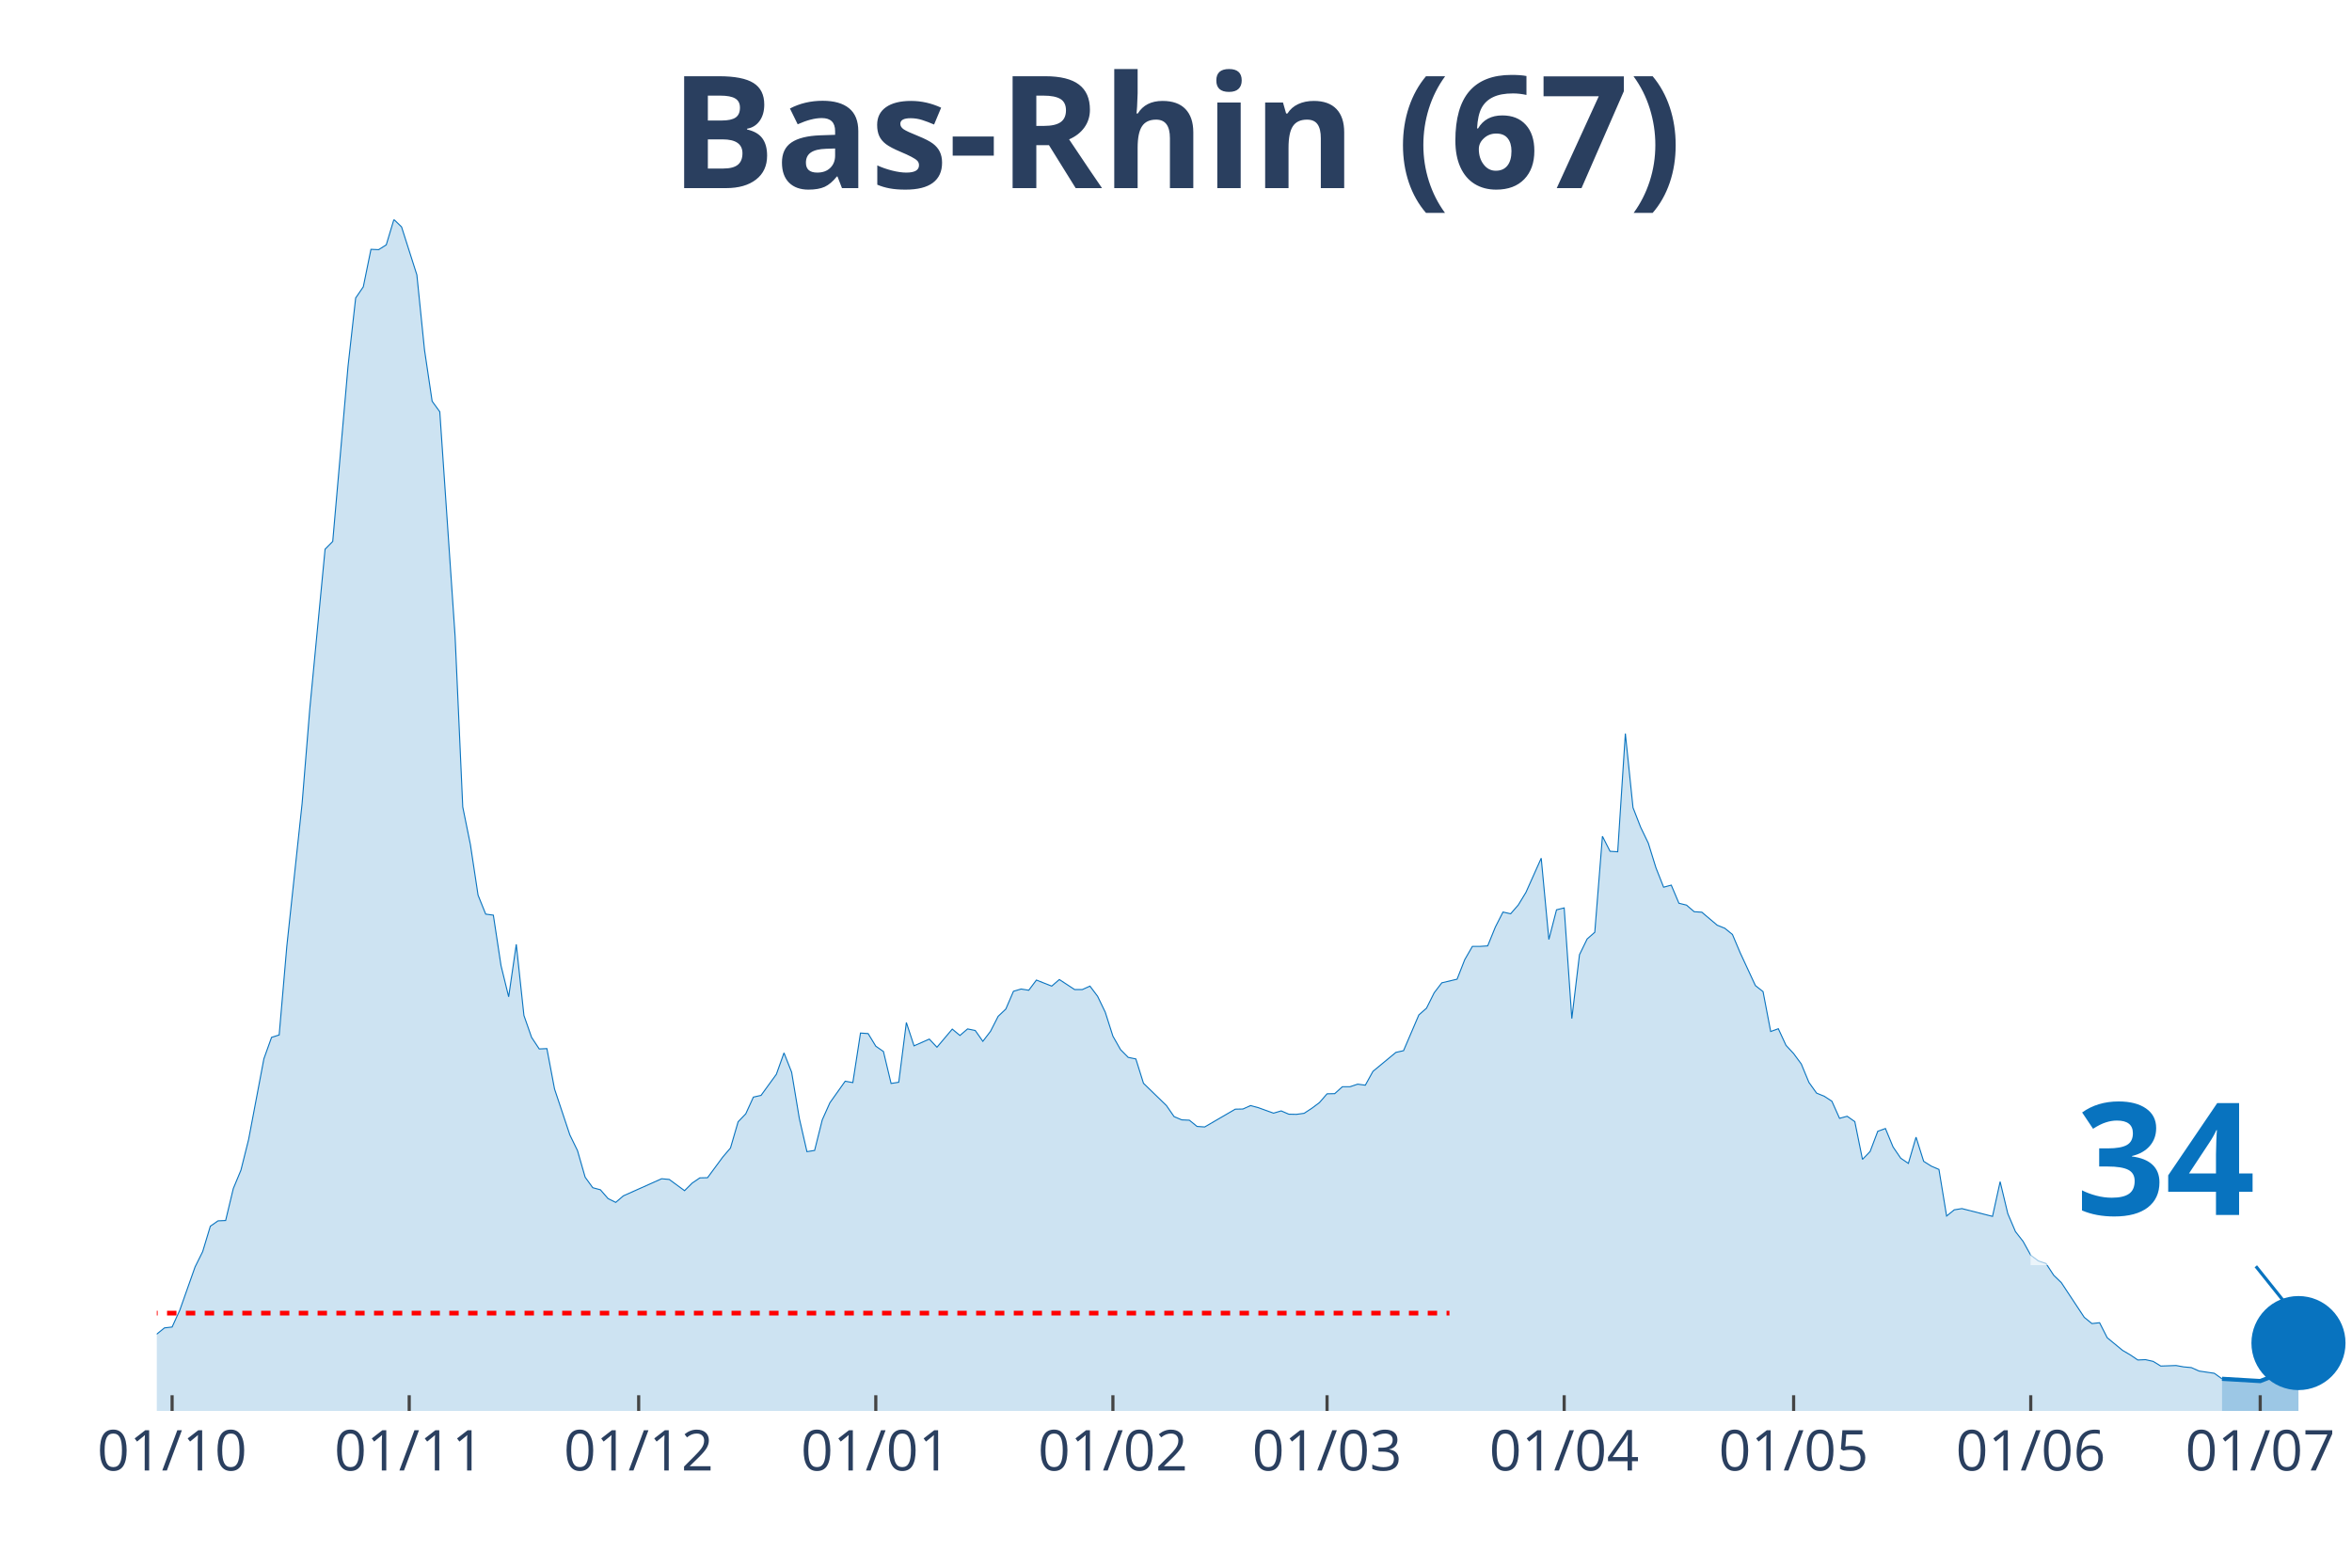
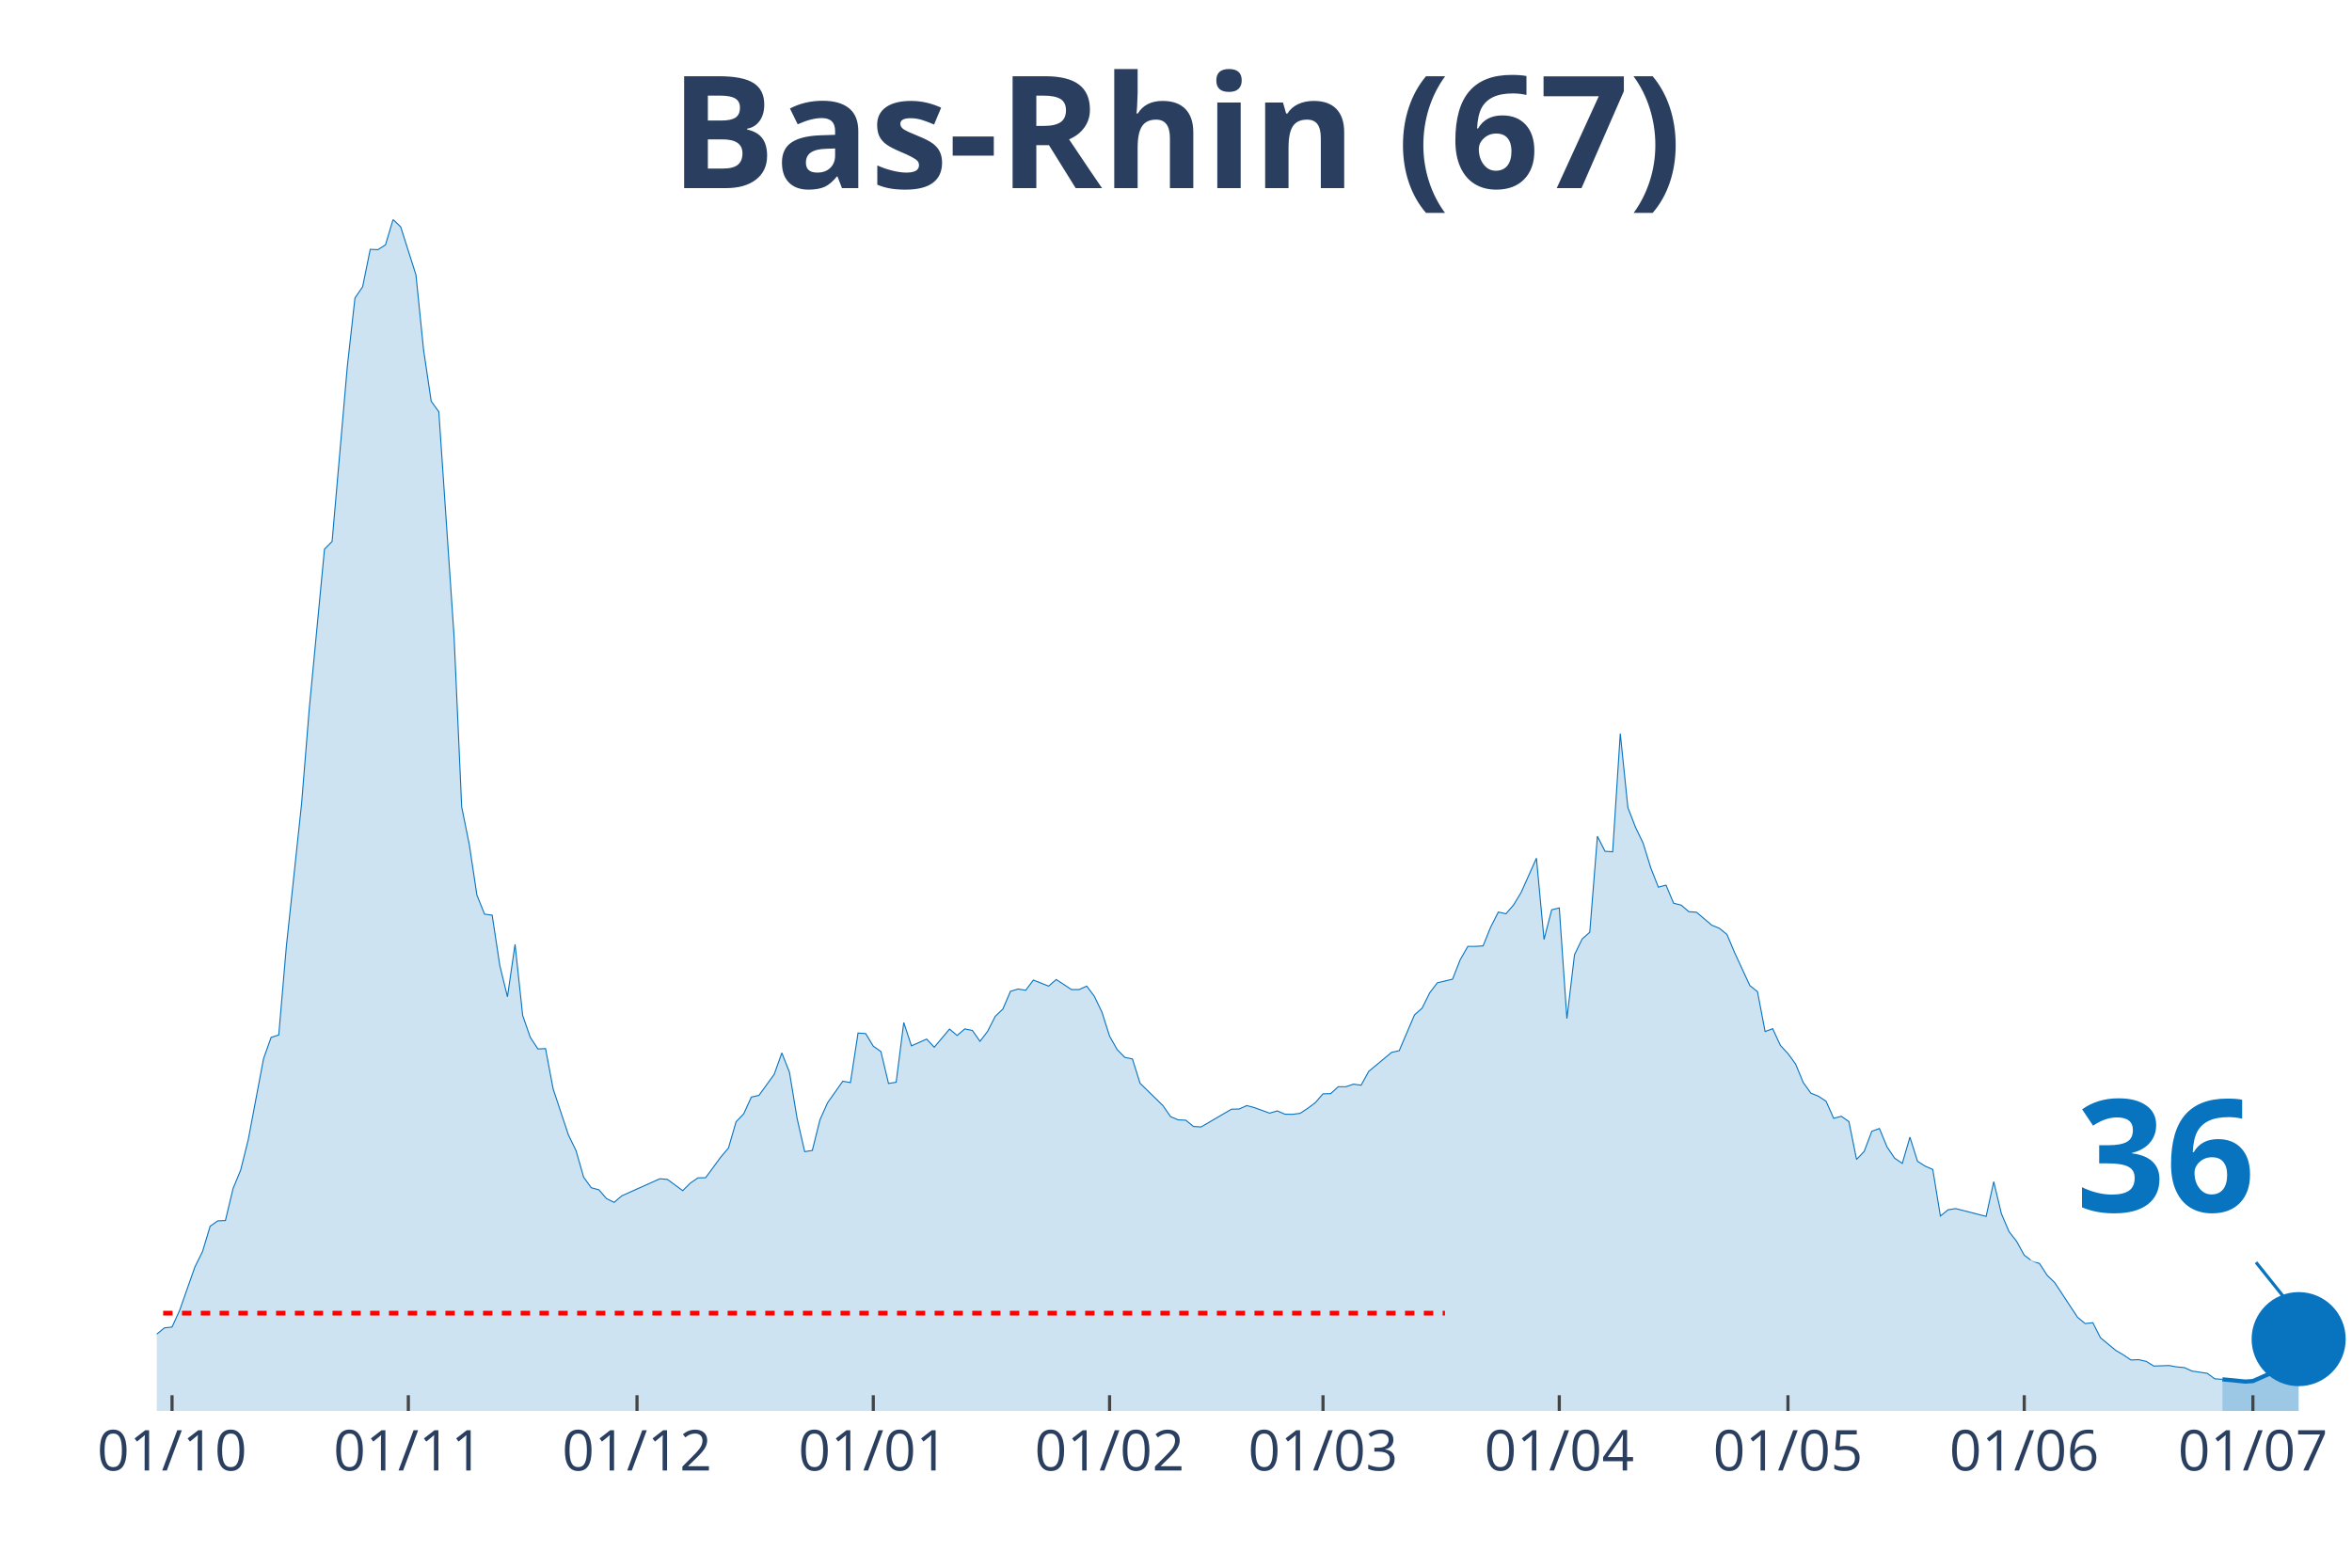
<svg xmlns="http://www.w3.org/2000/svg" class="main-svg" width="1125" height="750" style="" viewBox="0 0 750 500">
  <rect x="0" y="0" width="750" height="500" style="fill: rgb(0, 0, 0); fill-opacity: 0;" />
-   <defs id="defs-c83bdf">
+   <defs id="defs-e65e7b">
    <g class="clips">
-       <clipPath id="clipc83bdfxyplot" class="plotclip">
+       <clipPath id="clipe65e7bxyplot" class="plotclip">
        <rect width="700" height="380" />
      </clipPath>
-       <clipPath class="axesclip" id="clipc83bdfx">
+       <clipPath class="axesclip" id="clipe65e7bx">
        <rect x="50" y="0" width="700" height="500" />
      </clipPath>
-       <clipPath class="axesclip" id="clipc83bdfy">
+       <clipPath class="axesclip" id="clipe65e7by">
        <rect x="0" y="70" width="750" height="380" />
      </clipPath>
-       <clipPath class="axesclip" id="clipc83bdfxy">
+       <clipPath class="axesclip" id="clipe65e7bxy">
        <rect x="50" y="70" width="700" height="380" />
      </clipPath>
    </g>
    <g class="gradients" />
  </defs>
  <g class="bglayer">
    <rect class="bg" x="50" y="70" width="700" height="380" style="fill: rgb(0, 0, 0); fill-opacity: 0; stroke-width: 0;" />
  </g>
  <g class="layer-below">
    <g class="imagelayer" />
    <g class="shapelayer" />
  </g>
  <g class="cartesianlayer">
    <g class="subplot xy">
      <g class="layer-subplot">
        <g class="shapelayer" />
        <g class="imagelayer" />
      </g>
      <g class="gridlayer">
        <g class="x">
-           <path class="xgrid crisp" transform="translate(54.88,0)" d="M0,70v380" style="stroke: rgb(255, 255, 255); stroke-opacity: 1; stroke-width: 1px;" />
-           <path class="xgrid crisp" transform="translate(130.49,0)" d="M0,70v380" style="stroke: rgb(255, 255, 255); stroke-opacity: 1; stroke-width: 1px;" />
-           <path class="xgrid crisp" transform="translate(203.66,0)" d="M0,70v380" style="stroke: rgb(255, 255, 255); stroke-opacity: 1; stroke-width: 1px;" />
-           <path class="xgrid crisp" transform="translate(279.27,0)" d="M0,70v380" style="stroke: rgb(255, 255, 255); stroke-opacity: 1; stroke-width: 1px;" />
-           <path class="xgrid crisp" transform="translate(354.88,0)" d="M0,70v380" style="stroke: rgb(255, 255, 255); stroke-opacity: 1; stroke-width: 1px;" />
-           <path class="xgrid crisp" transform="translate(423.17,0)" d="M0,70v380" style="stroke: rgb(255, 255, 255); stroke-opacity: 1; stroke-width: 1px;" />
-           <path class="xgrid crisp" transform="translate(498.78,0)" d="M0,70v380" style="stroke: rgb(255, 255, 255); stroke-opacity: 1; stroke-width: 1px;" />
-           <path class="xgrid crisp" transform="translate(571.95,0)" d="M0,70v380" style="stroke: rgb(255, 255, 255); stroke-opacity: 1; stroke-width: 1px;" />
-           <path class="xgrid crisp" transform="translate(647.56,0)" d="M0,70v380" style="stroke: rgb(255, 255, 255); stroke-opacity: 1; stroke-width: 1px;" />
-           <path class="xgrid crisp" transform="translate(720.73,0)" d="M0,70v380" style="stroke: rgb(255, 255, 255); stroke-opacity: 1; stroke-width: 1px;" />
+           <path class="xgrid crisp" transform="translate(54.86,0)" d="M0,70v380" style="stroke: rgb(255, 255, 255); stroke-opacity: 1; stroke-width: 1px;" />
+           <path class="xgrid crisp" transform="translate(130.21,0)" d="M0,70v380" style="stroke: rgb(255, 255, 255); stroke-opacity: 1; stroke-width: 1px;" />
+           <path class="xgrid crisp" transform="translate(203.13,0)" d="M0,70v380" style="stroke: rgb(255, 255, 255); stroke-opacity: 1; stroke-width: 1px;" />
+           <path class="xgrid crisp" transform="translate(278.47,0)" d="M0,70v380" style="stroke: rgb(255, 255, 255); stroke-opacity: 1; stroke-width: 1px;" />
+           <path class="xgrid crisp" transform="translate(353.82,0)" d="M0,70v380" style="stroke: rgb(255, 255, 255); stroke-opacity: 1; stroke-width: 1px;" />
+           <path class="xgrid crisp" transform="translate(421.88,0)" d="M0,70v380" style="stroke: rgb(255, 255, 255); stroke-opacity: 1; stroke-width: 1px;" />
+           <path class="xgrid crisp" transform="translate(497.22,0)" d="M0,70v380" style="stroke: rgb(255, 255, 255); stroke-opacity: 1; stroke-width: 1px;" />
+           <path class="xgrid crisp" transform="translate(570.14,0)" d="M0,70v380" style="stroke: rgb(255, 255, 255); stroke-opacity: 1; stroke-width: 1px;" />
+           <path class="xgrid crisp" transform="translate(645.49,0)" d="M0,70v380" style="stroke: rgb(255, 255, 255); stroke-opacity: 1; stroke-width: 1px;" />
+           <path class="xgrid crisp" transform="translate(718.4,0)" d="M0,70v380" style="stroke: rgb(255, 255, 255); stroke-opacity: 1; stroke-width: 1px;" />
        </g>
        <g class="y" />
      </g>
      <g class="zerolinelayer" />
      <path class="xlines-below" />
      <path class="ylines-below" />
      <g class="overlines-below" />
      <g class="xaxislayer-below" />
      <g class="yaxislayer-below" />
      <g class="overaxes-below" />
-       <g class="plot" transform="translate(50, 70)" clip-path="url('#clipc83bdfxyplot')">
+       <g class="plot" transform="translate(50, 70)" clip-path="url('#clipe65e7bxyplot')">
        <g class="scatterlayer mlayer">
-           <g class="trace scatter traceaece3e" style="stroke-miterlimit: 2;">
+           <g class="trace scatter trace3d4134" style="stroke-miterlimit: 2;">
            <g class="fills">
              <g>
-                 <path class="js-fill" d="M658.54,380L-331.71,380L-331.71,372.13L-312.2,375.49L-309.76,374.55L-253.66,378.35L-251.22,378.24L-209.76,378.73L-207.32,378.24L-141.46,374.49L-139.02,374.77L-124.39,374.44L-121.95,373.83L-102.44,363.7L-100,361.61L-95.12,360.07L-92.68,357.98L-85.37,355.22L-82.93,355.33L-80.49,355.72L-78.05,353.02L-65.85,354.18L-63.41,354.18L-60.98,357.48L-58.54,356.44L-53.66,353.68L-51.22,352.53L-41.46,341.46L-39.02,341.9L-34.15,339.97L-31.71,343.33L-26.83,344.32L-24.39,346.31L-21.95,345.59L-19.51,346.09L-17.07,347.3L-14.63,346.69L-12.2,347.13L-9.76,351.37L-4.88,355.22L-2.44,355.33L0,355.5L2.44,353.52L4.88,353.24L7.32,347.9L12.2,334.08L14.63,329.18L17.07,321.09L19.51,319.38L21.95,319.27L24.39,309.09L26.83,303.2L29.27,293.45L34.15,267.68L36.59,260.86L39.02,260.09L41.46,231.79L46.34,186.2L48.78,156.14L53.66,105.16L56.1,102.68L60.98,46.8L63.41,25.05L65.85,21.47L68.29,9.52L70.73,9.63L73.17,8.09L75.61,0L78.05,2.37L82.93,17.67L85.37,41.62L87.8,57.97L90.24,61.33L95.12,132.91L97.56,187.36L100,199.36L102.44,215.49L104.88,221.55L107.32,221.88L109.76,237.95L112.2,247.92L114.63,231.18L117.07,253.87L119.51,260.86L121.95,264.55L124.39,264.44L126.83,277.32L131.71,291.96L134.15,296.97L136.59,305.45L139.02,308.81L141.46,309.47L143.9,312.28L146.34,313.49L148.78,311.4L160.98,305.95L163.41,306.17L168.29,309.75L170.73,307.33L173.17,305.67L175.61,305.62L180.49,299.01L182.93,296.15L185.37,287.78L187.8,285.25L190.24,279.91L192.68,279.36L197.56,272.64L200,265.81L202.44,271.98L204.88,286.68L207.32,297.31L209.76,296.92L212.2,287.17L214.63,281.72L219.51,274.84L221.95,275.28L224.39,259.48L226.83,259.65L229.27,263.67L231.71,265.37L234.15,275.56L236.59,275.17L239.02,256.12L241.46,263.56L246.34,261.41L248.78,264L253.66,258.22L256.1,260.25L258.54,258.16L260.98,258.66L263.41,262.12L265.85,258.93L268.29,254.14L270.73,251.83L273.17,246.16L275.61,245.44L278.05,245.83L280.49,242.58L285.37,244.51L287.8,242.41L292.68,245.61L295.12,245.61L297.56,244.51L300,247.75L302.44,252.82L304.88,260.47L307.32,264.77L309.76,267.24L312.2,267.74L314.63,275.5L321.95,282.61L324.39,286.13L326.83,287.17L329.27,287.28L331.71,289.27L334.15,289.43L343.9,283.76L346.34,283.71L348.78,282.61L351.22,283.27L356.1,285.03L358.54,284.31L360.98,285.36L363.41,285.41L365.85,285.08L368.29,283.49L370.73,281.67L373.17,278.86L375.61,278.81L378.05,276.6L380.49,276.6L382.93,275.78L385.37,276.11L387.8,271.7L395.12,265.65L397.56,265.1L402.44,253.7L404.88,251.55L407.32,246.65L409.76,243.46L414.63,242.3L417.07,236.08L419.51,231.84L421.95,231.84L424.39,231.68L426.83,225.68L429.27,220.89L431.71,221.44L434.15,218.63L436.59,214.61L441.46,203.71L443.9,229.64L446.34,220.17L448.78,219.57L451.22,254.86L453.66,234.49L456.1,229.48L458.54,227.33L460.98,196.72L463.41,201.51L465.85,201.67L468.29,163.96L470.73,187.58L473.17,193.85L475.61,198.92L478.05,206.79L480.49,212.96L482.93,212.3L485.37,218.08L487.8,218.68L490.24,220.78L492.68,220.94L497.56,225.07L500,226.06L502.44,228.04L504.88,233.82L509.76,244.34L512.2,246.27L514.63,258.99L517.07,258.1L519.51,263.39L521.95,266.03L524.39,269.34L526.83,275.23L529.27,278.64L531.71,279.63L534.15,281.23L536.59,286.68L539.02,286.02L541.46,287.73L543.9,299.78L546.34,297.25L548.78,290.81L551.22,289.93L553.66,295.82L556.1,299.4L558.54,301.05L560.98,292.68L563.41,300.39L565.85,301.93L568.29,302.98L570.73,317.84L573.17,315.86L575.61,315.47L585.37,317.95L587.8,306.88L590.24,317.07L592.68,322.8L595.12,325.93L597.56,330.34L600,332.16L602.44,332.98L604.88,336.73L607.32,339.09L614.63,350.16L617.07,352.14L619.51,351.87L621.95,356.66L626.83,360.68L629.27,362.11L631.71,363.76L634.15,363.65L636.59,364.2L639.02,365.69L643.9,365.52L646.34,365.96L648.78,366.18L651.22,367.28L656.1,368L658.54,369.76" style="fill: rgb(8, 115, 191); fill-opacity: 0.2; stroke-width: 0;" />
+                 <path class="js-fill" d="M658.68,380L-330.56,380L-330.56,372.13L-311.11,375.49L-308.68,374.55L-252.78,378.35L-250.35,378.24L-209.03,378.73L-206.6,378.24L-140.97,374.49L-138.54,374.77L-123.96,374.44L-121.53,373.83L-102.08,363.7L-99.65,361.61L-94.79,360.07L-92.36,357.98L-85.07,355.22L-82.64,355.33L-80.21,355.72L-77.78,353.02L-65.62,354.18L-63.19,354.18L-60.76,357.48L-58.33,356.44L-53.47,353.68L-51.04,352.53L-41.32,341.46L-38.89,341.9L-34.03,339.97L-31.6,343.33L-26.74,344.32L-24.31,346.31L-21.87,345.59L-19.44,346.09L-17.01,347.3L-14.58,346.69L-12.15,347.13L-9.72,351.37L-4.86,355.22L-2.43,355.33L0,355.5L2.43,353.52L4.86,353.24L7.29,347.9L12.15,334.08L14.58,329.18L17.01,321.09L19.44,319.38L21.88,319.27L24.31,309.09L26.74,303.2L29.17,293.45L34.03,267.68L36.46,260.86L38.89,260.09L41.32,231.79L46.18,186.2L48.61,156.14L53.47,105.16L55.9,102.68L60.76,46.8L63.19,25.05L65.63,21.47L68.06,9.52L70.49,9.63L72.92,8.09L75.35,0L77.78,2.37L82.64,17.67L85.07,41.62L87.5,57.97L89.93,61.33L94.79,132.91L97.22,187.36L99.65,199.36L102.08,215.49L104.51,221.55L106.94,221.88L109.38,237.95L111.81,247.92L114.24,231.18L116.67,253.87L119.1,260.86L121.53,264.55L123.96,264.44L126.39,277.32L131.25,291.96L133.68,296.97L136.11,305.45L138.54,308.81L140.97,309.47L143.4,312.28L145.83,313.49L148.26,311.4L160.42,305.95L162.85,306.17L167.71,309.75L170.14,307.33L172.57,305.67L175,305.62L179.86,299.01L182.29,296.15L184.72,287.78L187.15,285.25L189.58,279.91L192.01,279.36L196.88,272.64L199.31,265.81L201.74,271.98L204.17,286.68L206.6,297.31L209.03,296.92L211.46,287.17L213.89,281.72L218.75,274.84L221.18,275.28L223.61,259.48L226.04,259.65L228.47,263.67L230.9,265.37L233.33,275.56L235.76,275.17L238.19,256.12L240.63,263.56L245.49,261.41L247.92,264L252.78,258.22L255.21,260.25L257.64,258.16L260.07,258.66L262.5,262.12L264.93,258.93L267.36,254.14L269.79,251.83L272.22,246.16L274.65,245.44L277.08,245.83L279.51,242.58L284.38,244.51L286.81,242.41L291.67,245.61L294.1,245.61L296.53,244.51L298.96,247.75L301.39,252.82L303.82,260.47L306.25,264.77L308.68,267.24L311.11,267.74L313.54,275.5L320.83,282.61L323.26,286.13L325.69,287.17L328.13,287.28L330.56,289.27L332.99,289.43L342.71,283.76L345.14,283.71L347.57,282.61L350,283.27L354.86,285.03L357.29,284.31L359.72,285.36L362.15,285.41L364.58,285.08L367.01,283.49L369.44,281.67L371.88,278.86L374.31,278.81L376.74,276.6L379.17,276.6L381.6,275.78L384.03,276.11L386.46,271.7L393.75,265.65L396.18,265.1L401.04,253.7L403.47,251.55L405.9,246.65L408.33,243.46L413.19,242.3L415.63,236.08L418.06,231.84L420.49,231.84L422.92,231.68L425.35,225.68L427.78,220.89L430.21,221.44L432.64,218.63L435.07,214.61L439.93,203.71L442.36,229.64L444.79,220.17L447.22,219.57L449.65,254.86L452.08,234.49L454.51,229.48L456.94,227.33L459.38,196.72L461.81,201.51L464.24,201.67L466.67,163.96L469.1,187.58L471.53,193.85L473.96,198.92L476.39,206.79L478.82,212.96L481.25,212.3L483.68,218.08L486.11,218.68L488.54,220.78L490.97,220.94L495.83,225.07L498.26,226.06L500.69,228.04L503.13,233.82L507.99,244.34L510.42,246.27L512.85,258.99L515.28,258.1L517.71,263.39L520.14,266.03L522.57,269.34L525,275.23L527.43,278.64L529.86,279.63L532.29,281.23L534.72,286.68L537.15,286.02L539.58,287.73L542.01,299.78L544.44,297.25L546.88,290.81L549.31,289.93L551.74,295.82L554.17,299.4L556.6,301.05L559.03,292.68L561.46,300.39L563.89,301.93L566.32,302.98L568.75,317.84L571.18,315.86L573.61,315.47L583.33,317.95L585.76,306.88L588.19,317.07L590.63,322.8L593.06,325.93L595.49,330.34L597.92,332.16L600.35,332.98L602.78,336.73L605.21,339.09L612.5,350.16L614.93,352.14L617.36,351.87L619.79,356.66L624.65,360.68L627.08,362.11L629.51,363.76L631.94,363.65L634.38,364.2L636.81,365.69L641.67,365.52L644.1,365.96L646.53,366.18L648.96,367.28L653.82,368L656.25,369.76L658.68,369.92" style="fill: rgb(8, 115, 191); fill-opacity: 0.2; stroke-width: 0;" />
              </g>
            </g>
            <g class="errorbars" />
            <g class="lines">
-               <path class="js-line" d="M-331.71,372.13L-312.2,375.49L-309.76,374.55L-253.66,378.35L-251.22,378.24L-209.76,378.73L-207.32,378.24L-141.46,374.49L-139.02,374.77L-124.39,374.44L-121.95,373.83L-102.44,363.7L-100,361.61L-95.12,360.07L-92.68,357.98L-85.37,355.22L-82.93,355.33L-80.49,355.72L-78.05,353.02L-65.85,354.18L-63.41,354.18L-60.98,357.48L-58.54,356.44L-53.66,353.68L-51.22,352.53L-41.46,341.46L-39.02,341.9L-34.15,339.97L-31.71,343.33L-26.83,344.32L-24.39,346.31L-21.95,345.59L-19.51,346.09L-17.07,347.3L-14.63,346.69L-12.2,347.13L-9.76,351.37L-4.88,355.22L-2.44,355.33L0,355.5L2.44,353.52L4.88,353.24L7.32,347.9L12.2,334.08L14.63,329.18L17.07,321.09L19.51,319.38L21.95,319.27L24.39,309.09L26.83,303.2L29.27,293.45L34.15,267.68L36.59,260.86L39.02,260.09L41.46,231.79L46.34,186.2L48.78,156.14L53.66,105.16L56.1,102.68L60.98,46.8L63.41,25.05L65.85,21.47L68.29,9.52L70.73,9.63L73.17,8.09L75.61,0L78.05,2.37L82.93,17.67L85.37,41.62L87.8,57.97L90.24,61.33L95.12,132.91L97.56,187.36L100,199.36L102.44,215.49L104.88,221.55L107.32,221.88L109.76,237.95L112.2,247.92L114.63,231.18L117.07,253.87L119.51,260.86L121.95,264.55L124.39,264.44L126.83,277.32L131.71,291.96L134.15,296.97L136.59,305.45L139.02,308.81L141.46,309.47L143.9,312.28L146.34,313.49L148.78,311.4L160.98,305.95L163.41,306.17L168.29,309.75L170.73,307.33L173.17,305.67L175.61,305.62L180.49,299.01L182.93,296.15L185.37,287.78L187.8,285.25L190.24,279.91L192.68,279.36L197.56,272.64L200,265.81L202.44,271.98L204.88,286.68L207.32,297.31L209.76,296.92L212.2,287.17L214.63,281.72L219.51,274.84L221.95,275.28L224.39,259.48L226.83,259.65L229.27,263.67L231.71,265.37L234.15,275.56L236.59,275.17L239.02,256.12L241.46,263.56L246.34,261.41L248.78,264L253.66,258.22L256.1,260.25L258.54,258.16L260.98,258.66L263.41,262.12L265.85,258.93L268.29,254.14L270.73,251.83L273.17,246.16L275.61,245.44L278.05,245.83L280.49,242.58L285.37,244.51L287.8,242.41L292.68,245.61L295.12,245.61L297.56,244.51L300,247.75L302.44,252.82L304.88,260.47L307.32,264.77L309.76,267.24L312.2,267.74L314.63,275.5L321.95,282.61L324.39,286.13L326.83,287.17L329.27,287.28L331.71,289.27L334.15,289.43L343.9,283.76L346.34,283.71L348.78,282.61L351.22,283.27L356.1,285.03L358.54,284.31L360.98,285.36L363.41,285.41L365.85,285.08L368.29,283.49L370.73,281.67L373.17,278.86L375.61,278.81L378.05,276.6L380.49,276.6L382.93,275.78L385.37,276.11L387.8,271.7L395.12,265.65L397.56,265.1L402.44,253.7L404.88,251.55L407.32,246.65L409.76,243.46L414.63,242.3L417.07,236.08L419.51,231.84L421.95,231.84L424.39,231.68L426.83,225.68L429.27,220.89L431.71,221.44L434.15,218.63L436.59,214.61L441.46,203.71L443.9,229.64L446.34,220.17L448.78,219.57L451.22,254.86L453.66,234.49L456.1,229.48L458.54,227.33L460.98,196.72L463.41,201.51L465.85,201.67L468.29,163.96L470.73,187.58L473.17,193.85L475.61,198.92L478.05,206.79L480.49,212.96L482.93,212.3L485.37,218.08L487.8,218.68L490.24,220.78L492.68,220.94L497.56,225.07L500,226.06L502.44,228.04L504.88,233.82L509.76,244.34L512.2,246.27L514.63,258.99L517.07,258.1L519.51,263.39L521.95,266.03L524.39,269.34L526.83,275.23L529.27,278.64L531.71,279.63L534.15,281.23L536.59,286.68L539.02,286.02L541.46,287.73L543.9,299.78L546.34,297.25L548.78,290.81L551.22,289.93L553.66,295.82L556.1,299.4L558.54,301.05L560.98,292.68L563.41,300.39L565.85,301.93L568.29,302.98L570.73,317.84L573.17,315.86L575.61,315.47L585.37,317.95L587.8,306.88L590.24,317.07L592.68,322.8L595.12,325.93L597.56,330.34L600,332.16L602.44,332.98L604.88,336.73L607.32,339.09L614.63,350.16L617.07,352.14L619.51,351.87L621.95,356.66L626.83,360.68L629.27,362.11L631.71,363.76L634.15,363.65L636.59,364.2L639.02,365.69L643.9,365.52L646.34,365.96L648.78,366.18L651.22,367.28L656.1,368L658.54,369.76" style="vector-effect: non-scaling-stroke; fill: none; stroke: rgb(8, 115, 191); stroke-opacity: 1; stroke-width: 0.5px; opacity: 1;" />
+               <path class="js-line" d="M-330.56,372.13L-311.11,375.49L-308.68,374.55L-252.78,378.35L-250.35,378.24L-209.03,378.73L-206.6,378.24L-140.97,374.49L-138.54,374.77L-123.96,374.44L-121.53,373.83L-102.08,363.7L-99.65,361.61L-94.79,360.07L-92.36,357.98L-85.07,355.22L-82.64,355.33L-80.21,355.72L-77.78,353.02L-65.62,354.18L-63.19,354.18L-60.76,357.48L-58.33,356.44L-53.47,353.68L-51.04,352.53L-41.32,341.46L-38.89,341.9L-34.03,339.97L-31.6,343.33L-26.74,344.32L-24.31,346.31L-21.87,345.59L-19.44,346.09L-17.01,347.3L-14.58,346.69L-12.15,347.13L-9.72,351.37L-4.86,355.22L-2.43,355.33L0,355.5L2.43,353.52L4.86,353.24L7.29,347.9L12.15,334.08L14.58,329.18L17.01,321.09L19.44,319.38L21.88,319.27L24.31,309.09L26.74,303.2L29.17,293.45L34.03,267.68L36.46,260.86L38.89,260.09L41.32,231.79L46.18,186.2L48.61,156.14L53.47,105.16L55.9,102.68L60.76,46.8L63.19,25.05L65.63,21.47L68.06,9.52L70.49,9.63L72.92,8.09L75.35,0L77.78,2.37L82.64,17.67L85.07,41.62L87.5,57.97L89.93,61.33L94.79,132.91L97.22,187.36L99.65,199.36L102.08,215.49L104.51,221.55L106.94,221.88L109.38,237.95L111.81,247.92L114.24,231.18L116.67,253.87L119.1,260.86L121.53,264.55L123.96,264.44L126.39,277.32L131.25,291.96L133.68,296.97L136.11,305.45L138.54,308.81L140.97,309.47L143.4,312.28L145.83,313.49L148.26,311.4L160.42,305.95L162.85,306.17L167.71,309.75L170.14,307.33L172.57,305.67L175,305.62L179.86,299.01L182.29,296.15L184.72,287.78L187.15,285.25L189.58,279.91L192.01,279.36L196.88,272.64L199.31,265.81L201.74,271.98L204.17,286.68L206.6,297.31L209.03,296.92L211.46,287.17L213.89,281.72L218.75,274.84L221.18,275.28L223.61,259.48L226.04,259.65L228.47,263.67L230.9,265.37L233.33,275.56L235.76,275.17L238.19,256.12L240.63,263.56L245.49,261.41L247.92,264L252.78,258.22L255.21,260.25L257.64,258.16L260.07,258.66L262.5,262.12L264.93,258.93L267.36,254.14L269.79,251.83L272.22,246.16L274.65,245.44L277.08,245.83L279.51,242.58L284.38,244.51L286.81,242.41L291.67,245.61L294.1,245.61L296.53,244.51L298.96,247.75L301.39,252.82L303.82,260.47L306.25,264.77L308.68,267.24L311.11,267.74L313.54,275.5L320.83,282.61L323.26,286.13L325.69,287.17L328.13,287.28L330.56,289.27L332.99,289.43L342.71,283.76L345.14,283.71L347.57,282.61L350,283.27L354.86,285.03L357.29,284.31L359.72,285.36L362.15,285.41L364.58,285.08L367.01,283.49L369.44,281.67L371.88,278.86L374.31,278.81L376.74,276.6L379.17,276.6L381.6,275.78L384.03,276.11L386.46,271.7L393.75,265.65L396.18,265.1L401.04,253.7L403.47,251.55L405.9,246.65L408.33,243.46L413.19,242.3L415.63,236.08L418.06,231.84L420.49,231.84L422.92,231.68L425.35,225.68L427.78,220.89L430.21,221.44L432.64,218.63L435.07,214.61L439.93,203.71L442.36,229.64L444.79,220.17L447.22,219.57L449.65,254.86L452.08,234.49L454.51,229.48L456.94,227.33L459.38,196.72L461.81,201.51L464.24,201.67L466.67,163.96L469.1,187.58L471.53,193.85L473.96,198.92L476.39,206.79L478.82,212.96L481.25,212.3L483.68,218.08L486.11,218.68L488.54,220.78L490.97,220.94L495.83,225.07L498.26,226.06L500.69,228.04L503.13,233.82L507.99,244.34L510.42,246.27L512.85,258.99L515.28,258.1L517.71,263.39L520.14,266.03L522.57,269.34L525,275.23L527.43,278.64L529.86,279.63L532.29,281.23L534.72,286.68L537.15,286.02L539.58,287.73L542.01,299.78L544.44,297.25L546.88,290.81L549.31,289.93L551.74,295.82L554.17,299.4L556.6,301.05L559.03,292.68L561.46,300.39L563.89,301.93L566.32,302.98L568.75,317.84L571.18,315.86L573.61,315.47L583.33,317.95L585.76,306.88L588.19,317.07L590.63,322.8L593.06,325.93L595.49,330.34L597.92,332.16L600.35,332.98L602.78,336.73L605.21,339.09L612.5,350.16L614.93,352.14L617.36,351.87L619.79,356.66L624.65,360.68L627.08,362.11L629.51,363.76L631.94,363.65L634.38,364.2L636.81,365.69L641.67,365.52L644.1,365.96L646.53,366.18L648.96,367.28L653.82,368L656.25,369.76L658.68,369.92" style="vector-effect: non-scaling-stroke; fill: none; stroke: rgb(8, 115, 191); stroke-opacity: 1; stroke-width: 0.5px; opacity: 1;" />
            </g>
            <g class="points" />
            <g class="text" />
          </g>
-           <g class="trace scatter trace8bbc95" style="stroke-miterlimit: 2;">
+           <g class="trace scatter tracecc3746" style="stroke-miterlimit: 2;">
            <g class="fills">
              <g>
-                 <path class="js-fill" d="M682.93,380L658.54,380L658.54,369.76L670.73,370.48L673.17,369.54L675.61,368.33L678.05,365.85L680.49,362.77L682.93,358.36" style="fill: rgb(8, 115, 191); fill-opacity: 0.4; stroke-width: 0;" />
+                 <path class="js-fill" d="M682.99,380L658.68,380L658.68,369.92L665.97,370.64L668.4,370.48L673.26,368.33L675.69,365.85L680.56,358.58L682.99,357.1" style="fill: rgb(8, 115, 191); fill-opacity: 0.4; stroke-width: 0;" />
              </g>
            </g>
            <g class="errorbars" />
            <g class="lines">
-               <path class="js-line" d="M658.54,369.76L670.73,370.48L673.17,369.54L675.61,368.33L678.05,365.85L680.49,362.77L682.93,358.36" style="vector-effect: non-scaling-stroke; fill: none; stroke: rgb(8, 115, 191); stroke-opacity: 1; stroke-width: 2px; opacity: 1;" />
+               <path class="js-line" d="M658.68,369.92L665.97,370.64L668.4,370.48L673.26,368.33L675.69,365.85L680.56,358.58L682.99,357.1" style="vector-effect: non-scaling-stroke; fill: none; stroke: rgb(8, 115, 191); stroke-opacity: 1; stroke-width: 2px; opacity: 1;" />
            </g>
            <g class="points" />
            <g class="text" />
          </g>
-           <g class="trace scatter trace3784b7" style="stroke-miterlimit: 2; opacity: 1;">
+           <g class="trace scatter trace2905df" style="stroke-miterlimit: 2; opacity: 1;">
            <g class="fills" />
            <g class="errorbars" />
            <g class="lines" />
            <g class="points">
-               <path class="point" transform="translate(682.93,358.36)" d="M15,0A15,15 0 1,1 0,-15A15,15 0 0,1 15,0Z" style="opacity: 1; stroke-width: 0px; fill: rgb(8, 115, 191); fill-opacity: 1;" />
+               <path class="point" transform="translate(682.99,357.1)" d="M15,0A15,15 0 1,1 0,-15A15,15 0 0,1 15,0Z" style="opacity: 1; stroke-width: 0px; fill: rgb(8, 115, 191); fill-opacity: 1;" />
            </g>
            <g class="text" />
          </g>
        </g>
      </g>
      <g class="overplot" />
      <path class="xlines-above crisp" style="fill: none; stroke-width: 1px; stroke: rgb(0, 0, 0); stroke-opacity: 0;" d="" />
      <path class="ylines-above crisp" style="fill: none;" d="M0,0" />
      <g class="overlines-above" />
      <g class="xaxislayer-above">
-         <path class="xtick ticks crisp" d="M0,450v-5" transform="translate(54.88,0)" style="stroke: rgb(68, 68, 68); stroke-opacity: 1; stroke-width: 1px;" />
-         <path class="xtick ticks crisp" d="M0,450v-5" transform="translate(130.49,0)" style="stroke: rgb(68, 68, 68); stroke-opacity: 1; stroke-width: 1px;" />
-         <path class="xtick ticks crisp" d="M0,450v-5" transform="translate(203.66,0)" style="stroke: rgb(68, 68, 68); stroke-opacity: 1; stroke-width: 1px;" />
-         <path class="xtick ticks crisp" d="M0,450v-5" transform="translate(279.27,0)" style="stroke: rgb(68, 68, 68); stroke-opacity: 1; stroke-width: 1px;" />
-         <path class="xtick ticks crisp" d="M0,450v-5" transform="translate(354.88,0)" style="stroke: rgb(68, 68, 68); stroke-opacity: 1; stroke-width: 1px;" />
-         <path class="xtick ticks crisp" d="M0,450v-5" transform="translate(423.17,0)" style="stroke: rgb(68, 68, 68); stroke-opacity: 1; stroke-width: 1px;" />
-         <path class="xtick ticks crisp" d="M0,450v-5" transform="translate(498.78,0)" style="stroke: rgb(68, 68, 68); stroke-opacity: 1; stroke-width: 1px;" />
-         <path class="xtick ticks crisp" d="M0,450v-5" transform="translate(571.95,0)" style="stroke: rgb(68, 68, 68); stroke-opacity: 1; stroke-width: 1px;" />
-         <path class="xtick ticks crisp" d="M0,450v-5" transform="translate(647.56,0)" style="stroke: rgb(68, 68, 68); stroke-opacity: 1; stroke-width: 1px;" />
-         <path class="xtick ticks crisp" d="M0,450v-5" transform="translate(720.73,0)" style="stroke: rgb(68, 68, 68); stroke-opacity: 1; stroke-width: 1px;" />
+         <path class="xtick ticks crisp" d="M0,450v-5" transform="translate(54.86,0)" style="stroke: rgb(68, 68, 68); stroke-opacity: 1; stroke-width: 1px;" />
+         <path class="xtick ticks crisp" d="M0,450v-5" transform="translate(130.21,0)" style="stroke: rgb(68, 68, 68); stroke-opacity: 1; stroke-width: 1px;" />
+         <path class="xtick ticks crisp" d="M0,450v-5" transform="translate(203.13,0)" style="stroke: rgb(68, 68, 68); stroke-opacity: 1; stroke-width: 1px;" />
+         <path class="xtick ticks crisp" d="M0,450v-5" transform="translate(278.47,0)" style="stroke: rgb(68, 68, 68); stroke-opacity: 1; stroke-width: 1px;" />
+         <path class="xtick ticks crisp" d="M0,450v-5" transform="translate(353.82,0)" style="stroke: rgb(68, 68, 68); stroke-opacity: 1; stroke-width: 1px;" />
+         <path class="xtick ticks crisp" d="M0,450v-5" transform="translate(421.88,0)" style="stroke: rgb(68, 68, 68); stroke-opacity: 1; stroke-width: 1px;" />
+         <path class="xtick ticks crisp" d="M0,450v-5" transform="translate(497.22,0)" style="stroke: rgb(68, 68, 68); stroke-opacity: 1; stroke-width: 1px;" />
+         <path class="xtick ticks crisp" d="M0,450v-5" transform="translate(570.14,0)" style="stroke: rgb(68, 68, 68); stroke-opacity: 1; stroke-width: 1px;" />
+         <path class="xtick ticks crisp" d="M0,450v-5" transform="translate(645.49,0)" style="stroke: rgb(68, 68, 68); stroke-opacity: 1; stroke-width: 1px;" />
+         <path class="xtick ticks crisp" d="M0,450v-5" transform="translate(718.4,0)" style="stroke: rgb(68, 68, 68); stroke-opacity: 1; stroke-width: 1px;" />
        <g class="xtick">
-           <text text-anchor="middle" x="0" y="469" transform="translate(54.88,0)" style="font-family: 'Open Sans', verdana, arial, sans-serif; font-size: 18px; fill: rgb(42, 63, 95); fill-opacity: 1; white-space: pre;">01/10</text>
+           <text text-anchor="middle" x="0" y="469" transform="translate(54.86,0)" style="font-family: 'Open Sans', verdana, arial, sans-serif; font-size: 18px; fill: rgb(42, 63, 95); fill-opacity: 1; white-space: pre;">01/10</text>
        </g>
        <g class="xtick">
-           <text text-anchor="middle" x="0" y="469" transform="translate(130.49,0)" style="font-family: 'Open Sans', verdana, arial, sans-serif; font-size: 18px; fill: rgb(42, 63, 95); fill-opacity: 1; white-space: pre;">01/11</text>
+           <text text-anchor="middle" x="0" y="469" transform="translate(130.21,0)" style="font-family: 'Open Sans', verdana, arial, sans-serif; font-size: 18px; fill: rgb(42, 63, 95); fill-opacity: 1; white-space: pre;">01/11</text>
        </g>
        <g class="xtick">
-           <text text-anchor="middle" x="0" y="469" transform="translate(203.66,0)" style="font-family: 'Open Sans', verdana, arial, sans-serif; font-size: 18px; fill: rgb(42, 63, 95); fill-opacity: 1; white-space: pre;">01/12</text>
+           <text text-anchor="middle" x="0" y="469" transform="translate(203.13,0)" style="font-family: 'Open Sans', verdana, arial, sans-serif; font-size: 18px; fill: rgb(42, 63, 95); fill-opacity: 1; white-space: pre;">01/12</text>
        </g>
        <g class="xtick">
-           <text text-anchor="middle" x="0" y="469" transform="translate(279.27,0)" style="font-family: 'Open Sans', verdana, arial, sans-serif; font-size: 18px; fill: rgb(42, 63, 95); fill-opacity: 1; white-space: pre;">01/01</text>
+           <text text-anchor="middle" x="0" y="469" transform="translate(278.47,0)" style="font-family: 'Open Sans', verdana, arial, sans-serif; font-size: 18px; fill: rgb(42, 63, 95); fill-opacity: 1; white-space: pre;">01/01</text>
        </g>
        <g class="xtick">
-           <text text-anchor="middle" x="0" y="469" transform="translate(354.88,0)" style="font-family: 'Open Sans', verdana, arial, sans-serif; font-size: 18px; fill: rgb(42, 63, 95); fill-opacity: 1; white-space: pre;">01/02</text>
+           <text text-anchor="middle" x="0" y="469" transform="translate(353.82,0)" style="font-family: 'Open Sans', verdana, arial, sans-serif; font-size: 18px; fill: rgb(42, 63, 95); fill-opacity: 1; white-space: pre;">01/02</text>
        </g>
        <g class="xtick">
-           <text text-anchor="middle" x="0" y="469" transform="translate(423.17,0)" style="font-family: 'Open Sans', verdana, arial, sans-serif; font-size: 18px; fill: rgb(42, 63, 95); fill-opacity: 1; white-space: pre;">01/03</text>
+           <text text-anchor="middle" x="0" y="469" transform="translate(421.88,0)" style="font-family: 'Open Sans', verdana, arial, sans-serif; font-size: 18px; fill: rgb(42, 63, 95); fill-opacity: 1; white-space: pre;">01/03</text>
        </g>
        <g class="xtick">
-           <text text-anchor="middle" x="0" y="469" transform="translate(498.78,0)" style="font-family: 'Open Sans', verdana, arial, sans-serif; font-size: 18px; fill: rgb(42, 63, 95); fill-opacity: 1; white-space: pre;">01/04</text>
+           <text text-anchor="middle" x="0" y="469" transform="translate(497.22,0)" style="font-family: 'Open Sans', verdana, arial, sans-serif; font-size: 18px; fill: rgb(42, 63, 95); fill-opacity: 1; white-space: pre;">01/04</text>
        </g>
        <g class="xtick">
-           <text text-anchor="middle" x="0" y="469" transform="translate(571.95,0)" style="font-family: 'Open Sans', verdana, arial, sans-serif; font-size: 18px; fill: rgb(42, 63, 95); fill-opacity: 1; white-space: pre;">01/05</text>
+           <text text-anchor="middle" x="0" y="469" transform="translate(570.14,0)" style="font-family: 'Open Sans', verdana, arial, sans-serif; font-size: 18px; fill: rgb(42, 63, 95); fill-opacity: 1; white-space: pre;">01/05</text>
        </g>
        <g class="xtick">
-           <text text-anchor="middle" x="0" y="469" transform="translate(647.56,0)" style="font-family: 'Open Sans', verdana, arial, sans-serif; font-size: 18px; fill: rgb(42, 63, 95); fill-opacity: 1; white-space: pre;">01/06</text>
+           <text text-anchor="middle" x="0" y="469" transform="translate(645.49,0)" style="font-family: 'Open Sans', verdana, arial, sans-serif; font-size: 18px; fill: rgb(42, 63, 95); fill-opacity: 1; white-space: pre;">01/06</text>
        </g>
        <g class="xtick">
-           <text text-anchor="middle" x="0" y="469" transform="translate(720.73,0)" style="font-family: 'Open Sans', verdana, arial, sans-serif; font-size: 18px; fill: rgb(42, 63, 95); fill-opacity: 1; white-space: pre;">01/07</text>
+           <text text-anchor="middle" x="0" y="469" transform="translate(718.4,0)" style="font-family: 'Open Sans', verdana, arial, sans-serif; font-size: 18px; fill: rgb(42, 63, 95); fill-opacity: 1; white-space: pre;">01/07</text>
        </g>
      </g>
      <g class="yaxislayer-above" />
      <g class="overaxes-above" />
    </g>
  </g>
  <g class="polarlayer" />
  <g class="ternarylayer" />
  <g class="geolayer" />
  <g class="funnelarealayer" />
  <g class="pielayer" />
  <g class="treemaplayer" />
  <g class="sunburstlayer" />
  <g class="glimages" />
-   <defs id="topdefs-c83bdf">
+   <defs id="topdefs-e65e7b">
    <g class="clips" />
  </defs>
  <g class="layer-above">
    <g class="imagelayer" />
    <g class="shapelayer">
-       <path data-index="0" fill-rule="evenodd" d="M-1320.73,418.82L462.2,418.82" clip-path="url('#clipc83bdfxy')" style="opacity: 1; stroke: rgb(255, 0, 0); stroke-opacity: 1; fill: rgb(0, 0, 0); fill-opacity: 0; stroke-dasharray: 3px, 3px; stroke-width: 1.5px;" />
+       <path data-index="0" fill-rule="evenodd" d="M-1315.97,418.82L460.76,418.82" clip-path="url('#clipe65e7bxy')" style="opacity: 1; stroke: rgb(255, 0, 0); stroke-opacity: 1; fill: rgb(0, 0, 0); fill-opacity: 0; stroke-dasharray: 3px, 3px; stroke-width: 1.5px;" />
    </g>
  </g>
  <g class="infolayer">
    <g class="g-gtitle">
      <text class="gtitle" x="375" y="25" text-anchor="middle" dy="0.7em" style="font-family: 'Open Sans', verdana, arial, sans-serif; font-size: 50px; fill: rgb(42, 63, 95); opacity: 1; font-weight: normal; white-space: pre;">
        <tspan style="font-weight:bold">Bas-Rhin (67)</tspan>
      </text>
    </g>
    <g class="g-xtitle" />
    <g class="annotation" data-index="0" style="opacity: 1;">
-       <g class="annotation-text-g" transform="rotate(0,690.93,368.36)">
-         <g class="cursor-pointer" transform="translate(647, 332)">
+       <g class="annotation-text-g" transform="rotate(0,690.99,367.1)">
+         <g class="cursor-pointer" transform="translate(647, 331)">
          <rect class="bg" x="0.5" y="0.5" width="86" height="71" style="stroke-width: 1px; stroke: rgb(0, 0, 0); stroke-opacity: 0; fill: rgb(255, 255, 255); fill-opacity: 0.6;" />
          <text class="annotation-text" text-anchor="middle" x="43.531" y="55.5" style="font-family: 'Open Sans', verdana, arial, sans-serif; font-size: 50px; fill: rgb(8, 115, 191); fill-opacity: 1; white-space: pre;">
-             <tspan style="font-weight:bold">34 </tspan>
+             <tspan style="font-weight:bold">36 </tspan>
          </text>
        </g>
      </g>
      <g class="annotation-arrow-g" style="opacity: 1;">
-         <path d="M719.33,403.86L730.93,418.36" style="stroke-width: 1px; stroke: rgb(8, 115, 191); stroke-opacity: 1; stroke-dasharray: 0px, 0px, 18.569px, 18.569px;" />
+         <path d="M719.39,402.6L730.99,417.1" style="stroke-width: 1px; stroke: rgb(8, 115, 191); stroke-opacity: 1; stroke-dasharray: 0px, 0px, 18.569px, 18.569px;" />
      </g>
    </g>
  </g>
</svg>
